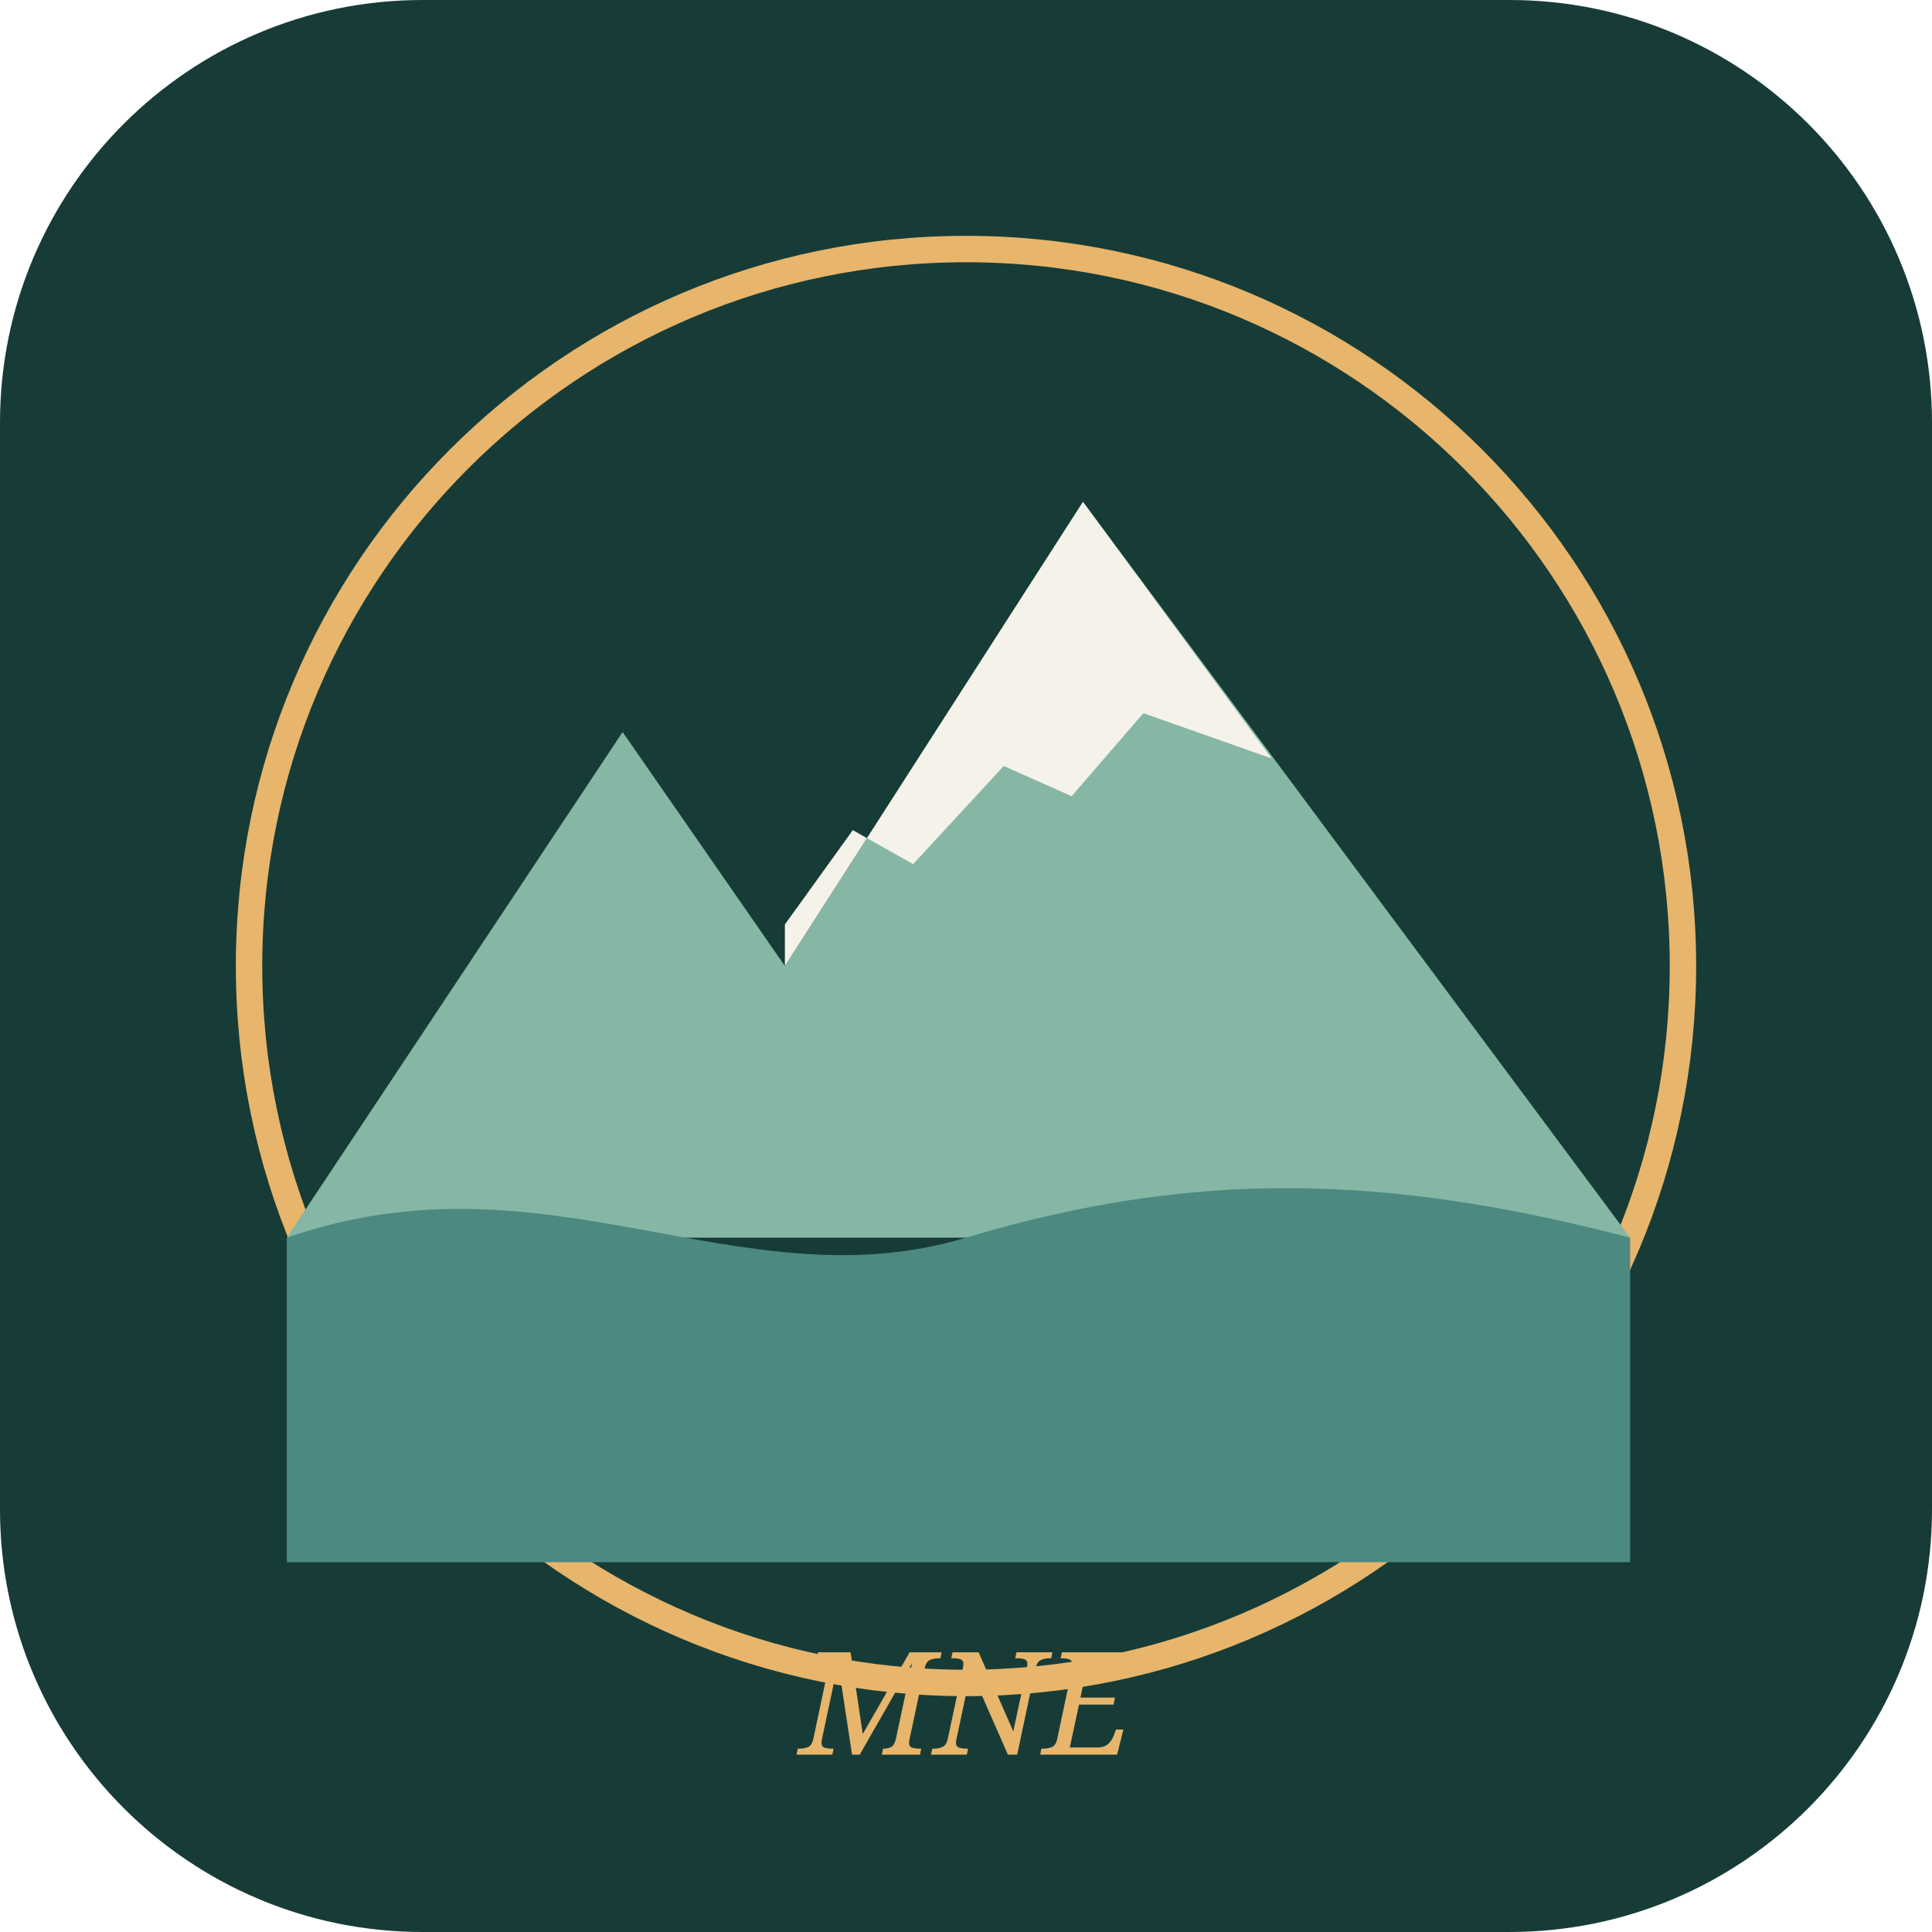
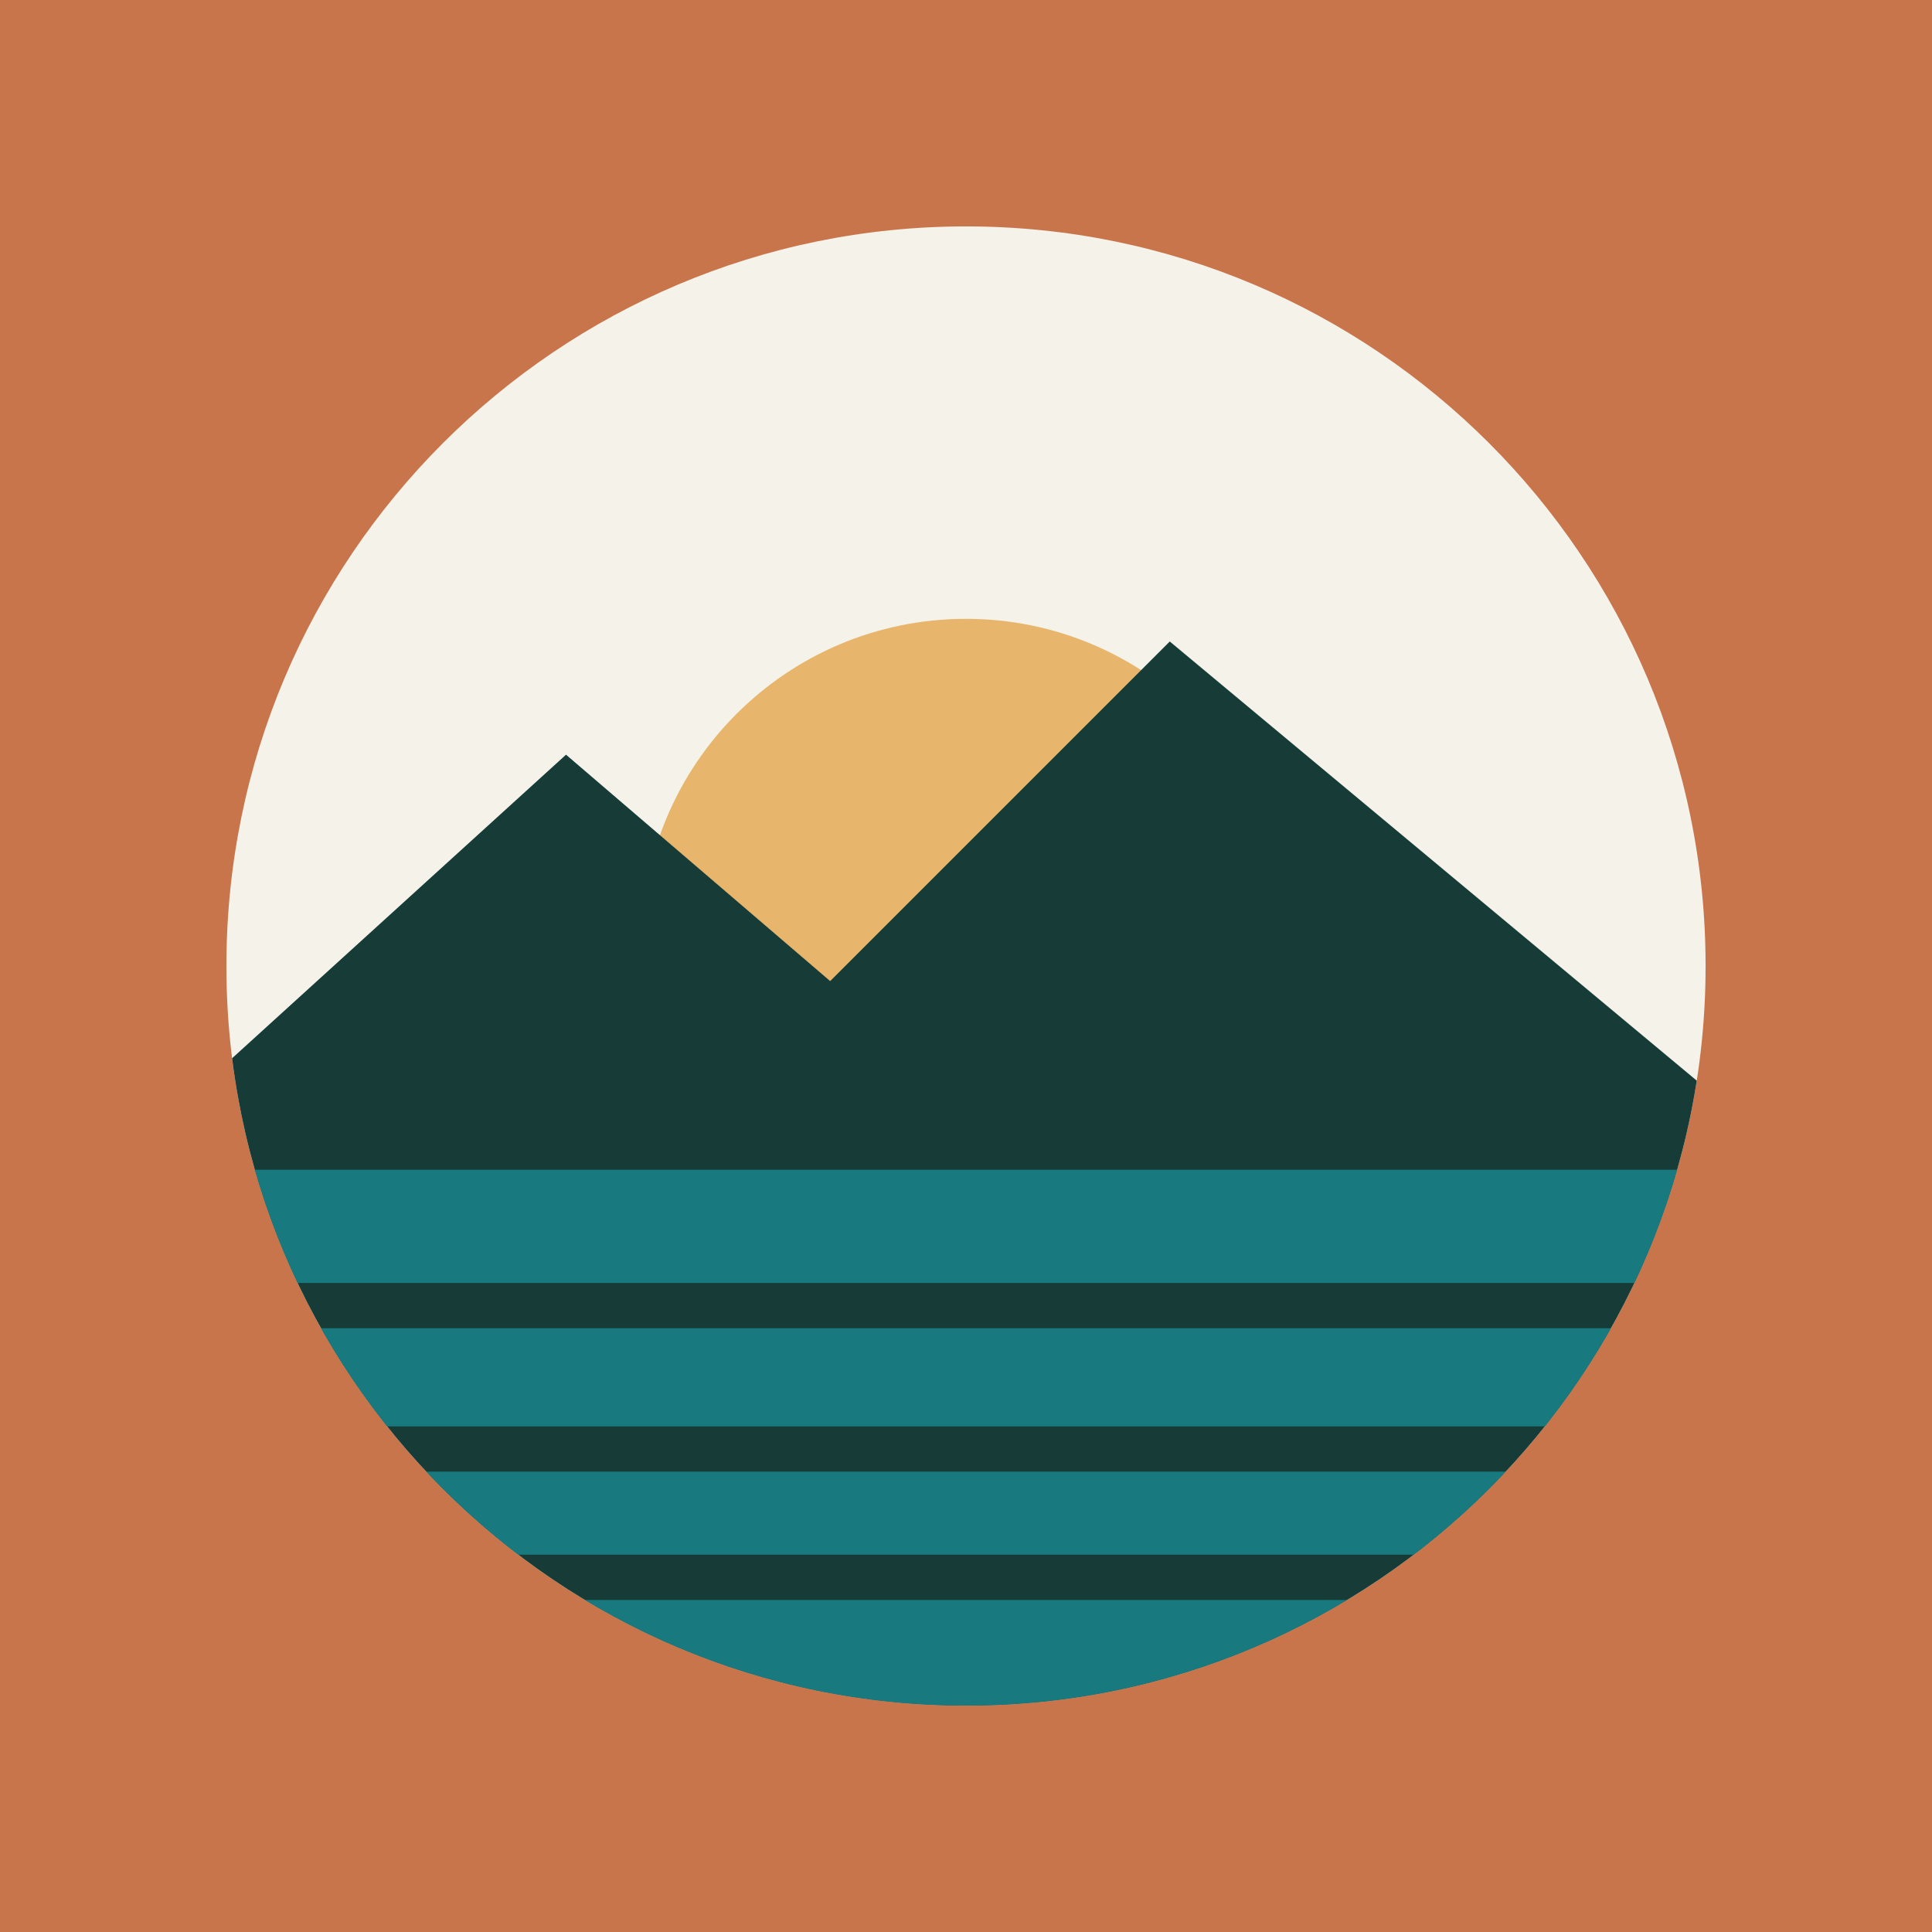
<svg xmlns="http://www.w3.org/2000/svg" viewBox="0 0 512 512">
-   <rect width="512" height="512" rx="112" fill="#173c37" />
-   <circle cx="256" cy="256" r="190" fill="none" stroke="#e7b56b" stroke-width="7" />
-   <path d="M76 328 165 194l43 62 79-123 145 195H76Z" fill="#86b7a4" />
-   <path d="m208 256 79-123 50 68-34-12-19 22-18-8-24 26-16-9-18 25Z" fill="#f4f2e9" />
-   <path d="M76 328c69-24 120 18 180 0s111-17 176 0v86H76z" fill="#4c8981" />
-   <text x="256" y="465" text-anchor="middle" font-family="Georgia,serif" font-size="38" font-style="italic" fill="#e7b56b">MNE</text>
+   <defs>
+     <clipPath id="c">
+       <circle cx="256" cy="256" r="196" />
+     </clipPath>
+   </defs>
+   <rect width="512" height="512" fill="#c9754c" />
+   <circle cx="256" cy="256" r="196" fill="#f4f2e9" />
+   <g clip-path="url(#c)">
+     <circle cx="256" cy="250" r="86" fill="#e7b56b" />
+     <path d="M40 300 150 200l70 60 90-90 180 150V512H40Z" fill="#173c37" />
+     <path d="M0 310h512v30H0zm0 42h512v26H0zm0 38h512v22H0zm0 34h512v100H0z" fill="#187a7e" />
+   </g>
</svg>
